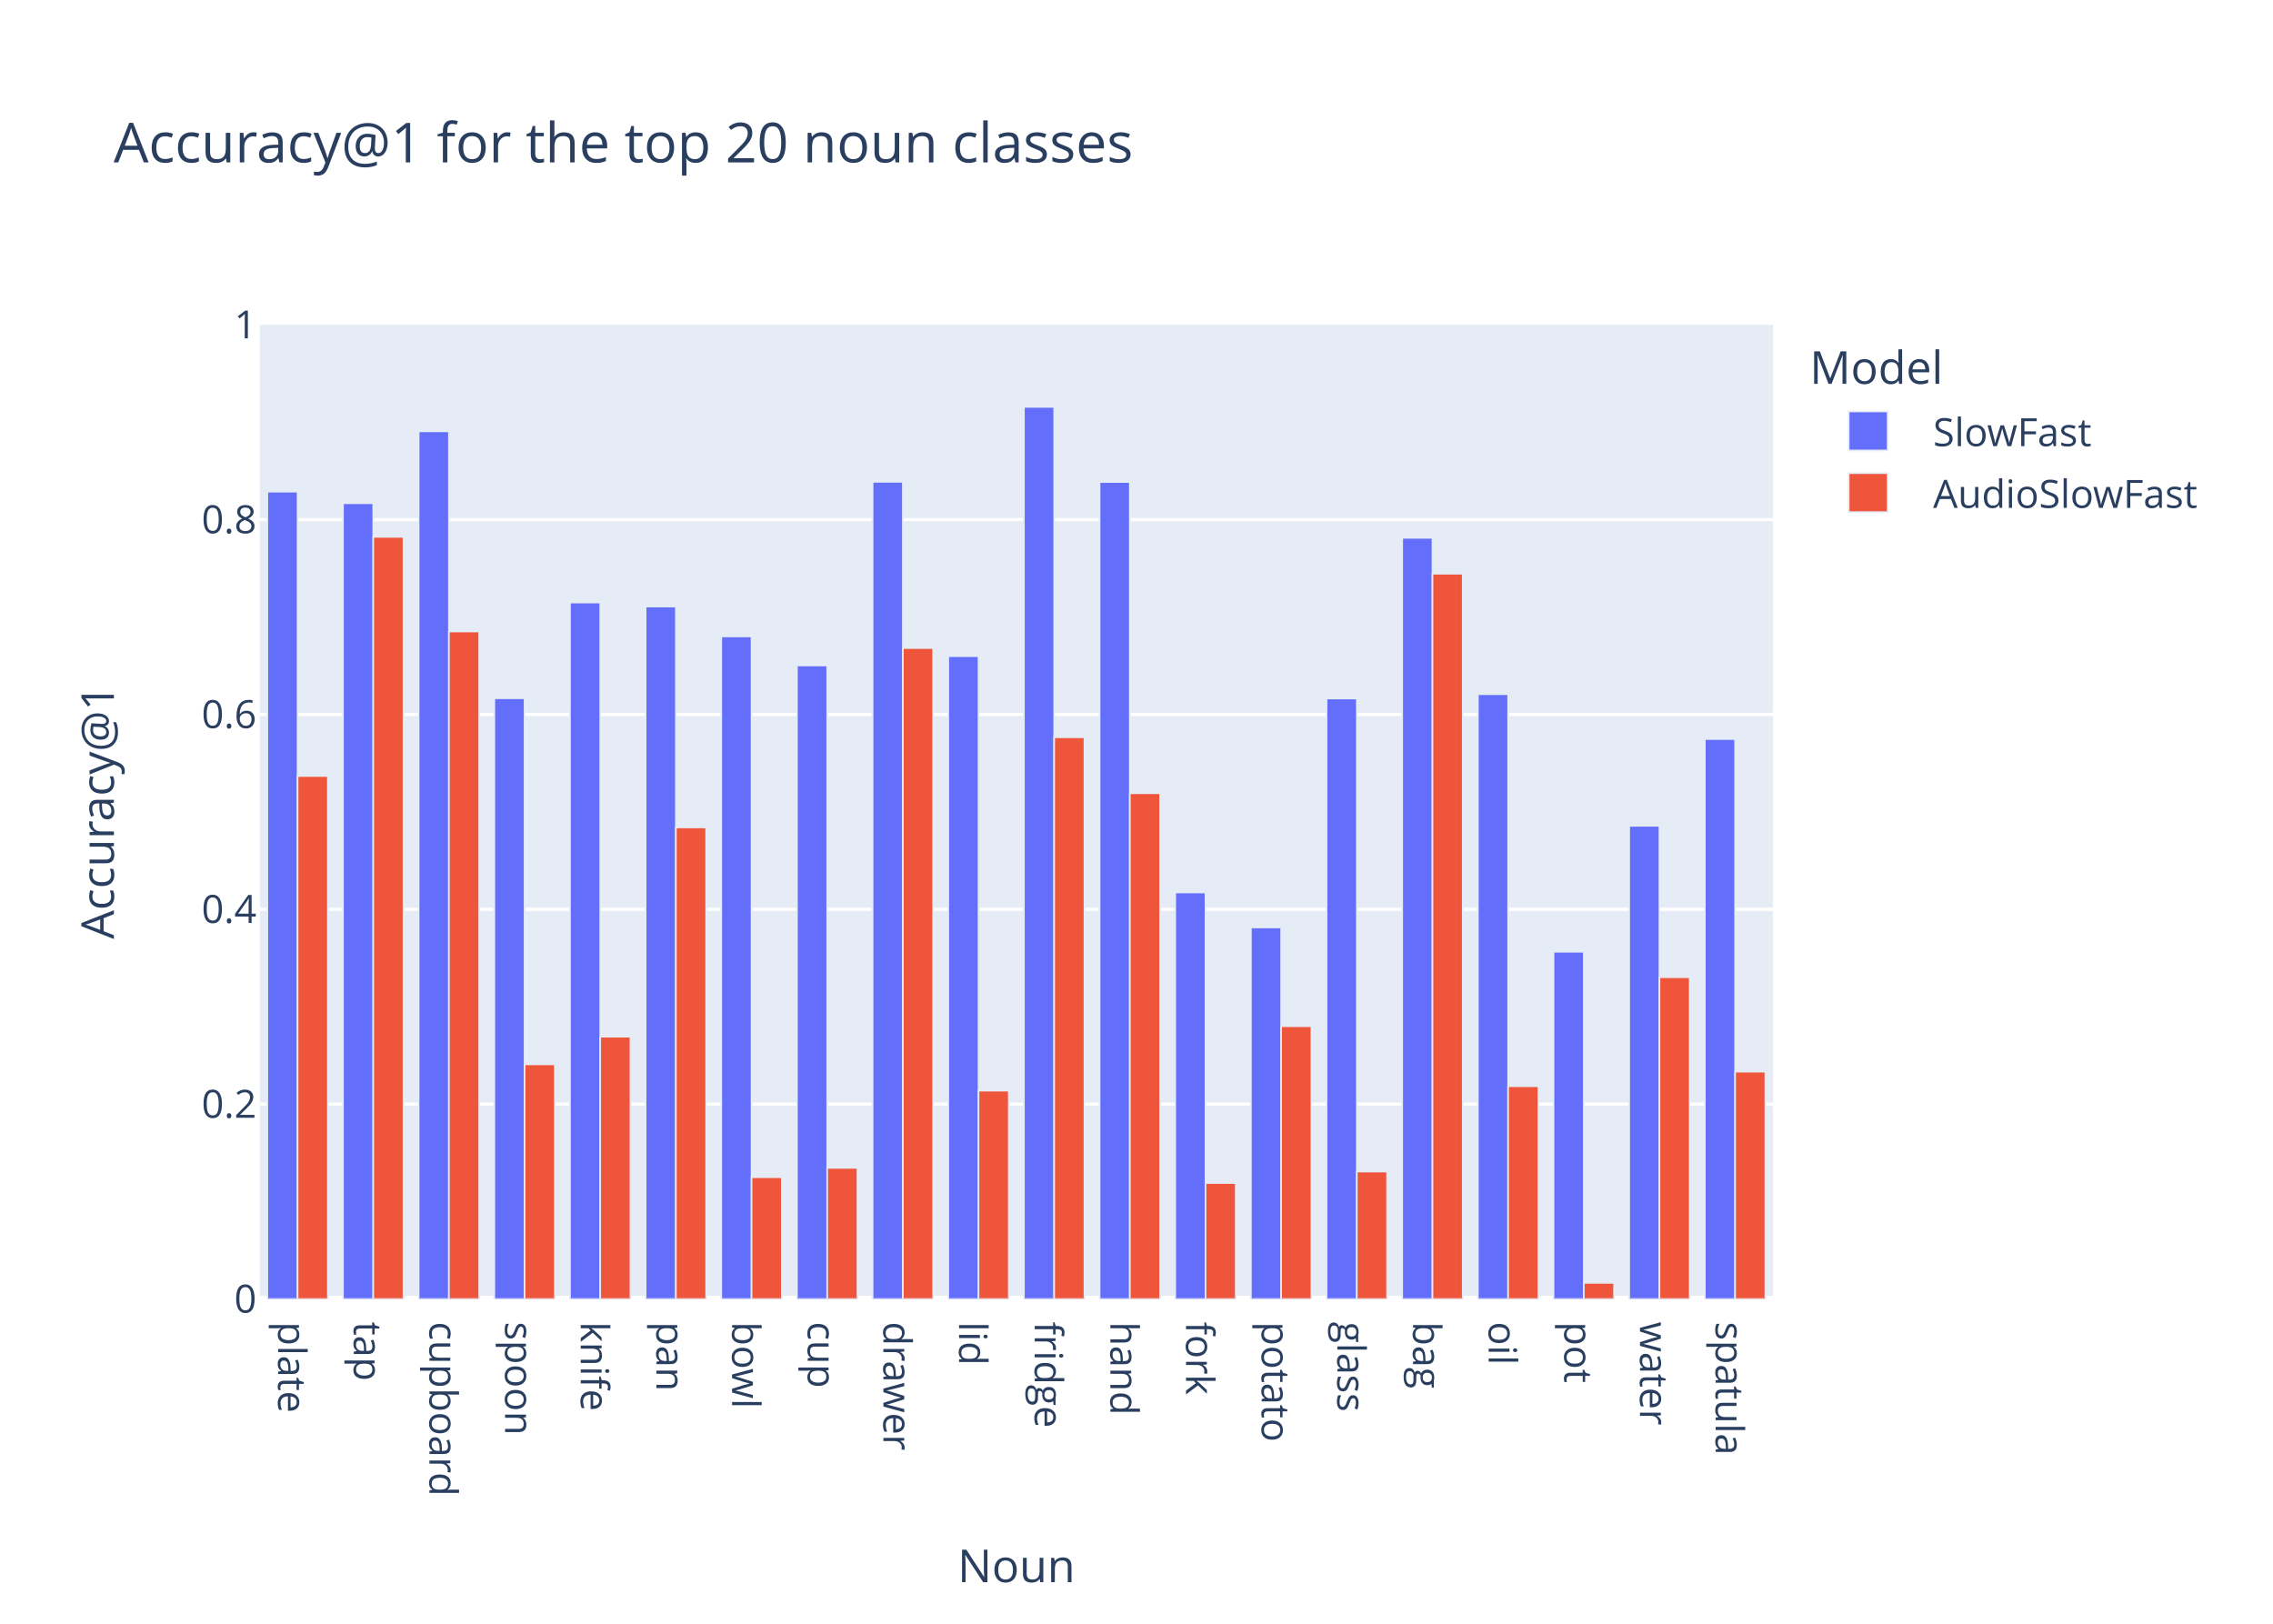
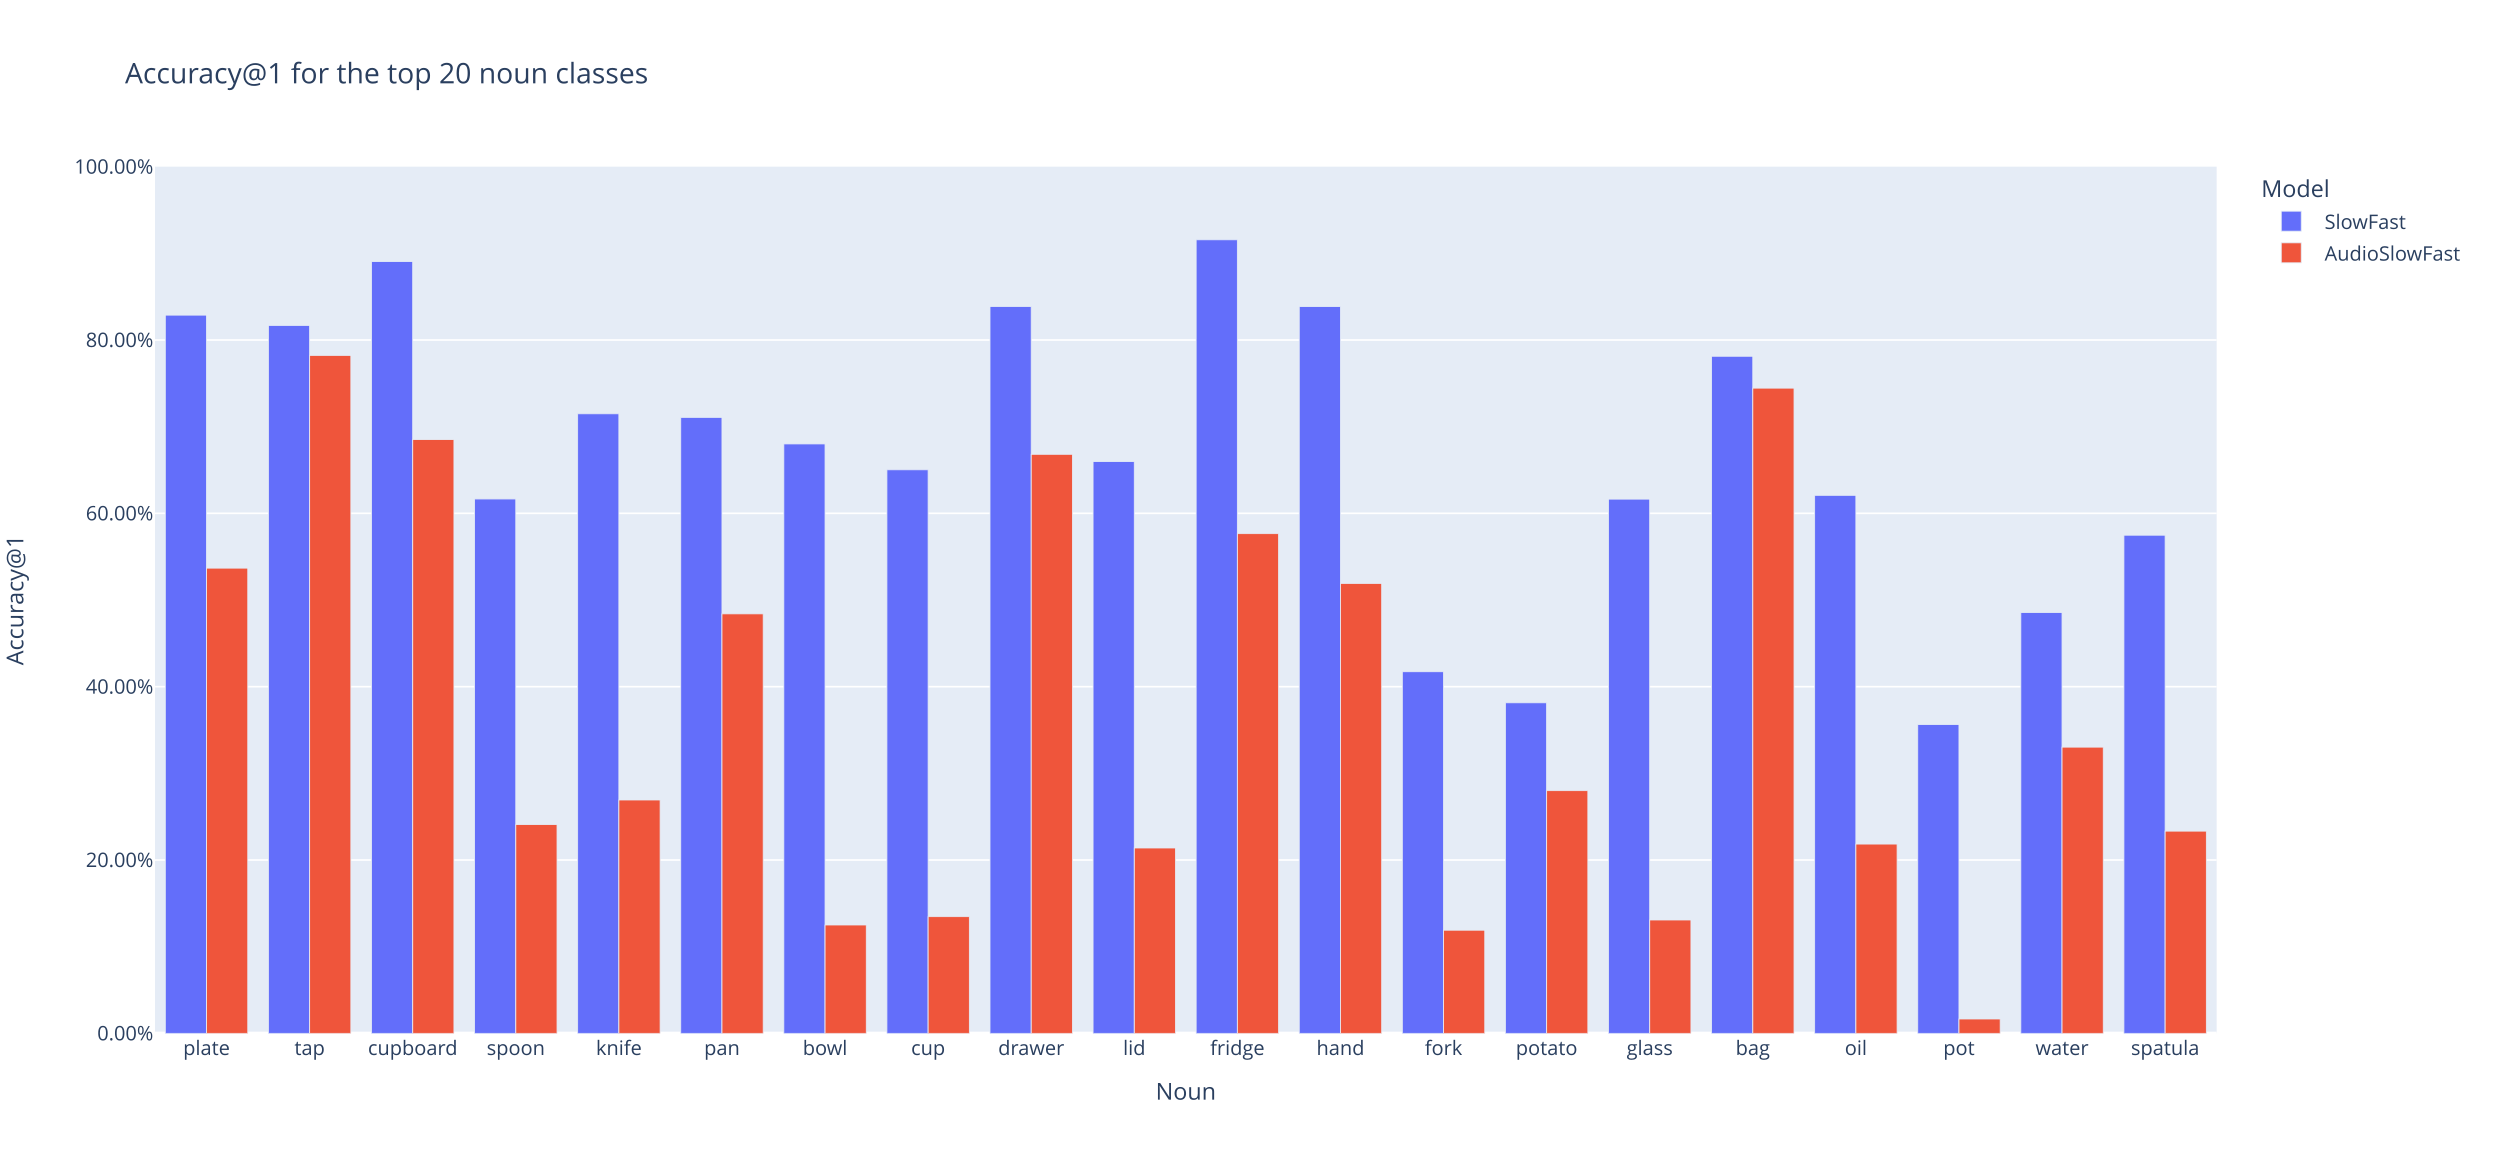
- <svg xmlns="http://www.w3.org/2000/svg" class="main-svg" width="700" height="500" style="" viewBox="0 0 700 500">
-   <rect x="0" y="0" width="700" height="500" style="fill: rgb(255, 255, 255); fill-opacity: 1;" />
-   <defs id="defs-c333b7">
+ <svg xmlns="http://www.w3.org/2000/svg" class="main-svg" width="1500" height="700" style="" viewBox="0 0 1500 700">
+   <rect x="0" y="0" width="1500" height="700" style="fill: rgb(255, 255, 255); fill-opacity: 1;" />
+   <defs id="defs-f83fb0">
    <g class="clips">
-       <clipPath id="clipc333b7xyplot" class="plotclip">
-         <rect width="466" height="300" />
+       <clipPath id="clipf83fb0xyplot" class="plotclip">
+         <rect width="1237" height="520" />
      </clipPath>
-       <clipPath class="axesclip" id="clipc333b7x">
-         <rect x="80" y="0" width="466" height="500" />
+       <clipPath class="axesclip" id="clipf83fb0x">
+         <rect x="93" y="0" width="1237" height="700" />
      </clipPath>
-       <clipPath class="axesclip" id="clipc333b7y">
-         <rect x="0" y="100" width="700" height="300" />
+       <clipPath class="axesclip" id="clipf83fb0y">
+         <rect x="0" y="100" width="1500" height="520" />
      </clipPath>
-       <clipPath class="axesclip" id="clipc333b7xy">
-         <rect x="80" y="100" width="466" height="300" />
+       <clipPath class="axesclip" id="clipf83fb0xy">
+         <rect x="93" y="100" width="1237" height="520" />
      </clipPath>
    </g>
    <g class="gradients" />
    <g class="patterns" />
  </defs>
  <g class="bglayer">
-     <rect class="bg" x="80" y="100" width="466" height="300" style="fill: rgb(229, 236, 246); fill-opacity: 1; stroke-width: 0;" />
+     <rect class="bg" x="93" y="100" width="1237" height="520" style="fill: rgb(229, 236, 246); fill-opacity: 1; stroke-width: 0;" />
  </g>
  <g class="layer-below">
    <g class="imagelayer" />
    <g class="shapelayer" />
  </g>
  <g class="cartesianlayer">
    <g class="subplot xy">
      <g class="layer-subplot">
        <g class="shapelayer" />
        <g class="imagelayer" />
      </g>
      <g class="minor-gridlayer">
        <g class="x" />
        <g class="y" />
      </g>
      <g class="gridlayer">
        <g class="x" />
        <g class="y">
-           <path class="ygrid crisp" transform="translate(0,340)" d="M80,0h466" style="stroke: rgb(255, 255, 255); stroke-opacity: 1; stroke-width: 1px;" />
-           <path class="ygrid crisp" transform="translate(0,280)" d="M80,0h466" style="stroke: rgb(255, 255, 255); stroke-opacity: 1; stroke-width: 1px;" />
-           <path class="ygrid crisp" transform="translate(0,220)" d="M80,0h466" style="stroke: rgb(255, 255, 255); stroke-opacity: 1; stroke-width: 1px;" />
-           <path class="ygrid crisp" transform="translate(0,160)" d="M80,0h466" style="stroke: rgb(255, 255, 255); stroke-opacity: 1; stroke-width: 1px;" />
+           <path class="ygrid crisp" transform="translate(0,516)" d="M93,0h1237" style="stroke: rgb(255, 255, 255); stroke-opacity: 1; stroke-width: 1px;" />
+           <path class="ygrid crisp" transform="translate(0,412)" d="M93,0h1237" style="stroke: rgb(255, 255, 255); stroke-opacity: 1; stroke-width: 1px;" />
+           <path class="ygrid crisp" transform="translate(0,308)" d="M93,0h1237" style="stroke: rgb(255, 255, 255); stroke-opacity: 1; stroke-width: 1px;" />
+           <path class="ygrid crisp" transform="translate(0,204)" d="M93,0h1237" style="stroke: rgb(255, 255, 255); stroke-opacity: 1; stroke-width: 1px;" />
        </g>
      </g>
      <g class="zerolinelayer">
-         <path class="yzl zl crisp" transform="translate(0,400)" d="M80,0h466" style="stroke: rgb(255, 255, 255); stroke-opacity: 1; stroke-width: 2px;" />
+         <path class="yzl zl crisp" transform="translate(0,620)" d="M93,0h1237" style="stroke: rgb(255, 255, 255); stroke-opacity: 1; stroke-width: 2px;" />
      </g>
      <path class="xlines-below" />
      <path class="ylines-below" />
      <g class="overlines-below" />
      <g class="xaxislayer-below" />
      <g class="yaxislayer-below" />
      <g class="overaxes-below" />
-       <g class="plot" transform="translate(80,100)" clip-path="url(#clipc333b7xyplot)">
+       <g class="plot" transform="translate(93,100)" clip-path="url(#clipf83fb0xyplot)">
        <g class="barlayer mlayer">
          <g class="trace bars" style="opacity: 1;">
            <g class="points">
              <g class="point">
-                 <path d="M2.33,300V51.39H11.65V300Z" style="vector-effect: none; opacity: 1; stroke-width: 0.5px; fill: rgb(99, 110, 250); fill-opacity: 1; stroke: rgb(229, 236, 246); stroke-opacity: 1;" />
-               </g>
-               <g class="point">
-                 <path d="M25.63,300V54.97H34.95V300Z" style="vector-effect: none; opacity: 1; stroke-width: 0.5px; fill: rgb(99, 110, 250); fill-opacity: 1; stroke: rgb(229, 236, 246); stroke-opacity: 1;" />
-               </g>
-               <g class="point">
-                 <path d="M48.93,300V32.83H58.25V300Z" style="vector-effect: none; opacity: 1; stroke-width: 0.5px; fill: rgb(99, 110, 250); fill-opacity: 1; stroke: rgb(229, 236, 246); stroke-opacity: 1;" />
-               </g>
-               <g class="point">
-                 <path d="M72.23,300V115.02H81.55V300Z" style="vector-effect: none; opacity: 1; stroke-width: 0.5px; fill: rgb(99, 110, 250); fill-opacity: 1; stroke: rgb(229, 236, 246); stroke-opacity: 1;" />
-               </g>
-               <g class="point">
-                 <path d="M95.53,300V85.53H104.85V300Z" style="vector-effect: none; opacity: 1; stroke-width: 0.5px; fill: rgb(99, 110, 250); fill-opacity: 1; stroke: rgb(229, 236, 246); stroke-opacity: 1;" />
-               </g>
-               <g class="point">
-                 <path d="M118.83,300V86.78H128.15V300Z" style="vector-effect: none; opacity: 1; stroke-width: 0.5px; fill: rgb(99, 110, 250); fill-opacity: 1; stroke: rgb(229, 236, 246); stroke-opacity: 1;" />
-               </g>
-               <g class="point">
-                 <path d="M142.13,300V95.97H151.45V300Z" style="vector-effect: none; opacity: 1; stroke-width: 0.5px; fill: rgb(99, 110, 250); fill-opacity: 1; stroke: rgb(229, 236, 246); stroke-opacity: 1;" />
-               </g>
-               <g class="point">
-                 <path d="M165.43,300V104.91H174.75V300Z" style="vector-effect: none; opacity: 1; stroke-width: 0.5px; fill: rgb(99, 110, 250); fill-opacity: 1; stroke: rgb(229, 236, 246); stroke-opacity: 1;" />
-               </g>
-               <g class="point">
-                 <path d="M188.73,300V48.37H198.05V300Z" style="vector-effect: none; opacity: 1; stroke-width: 0.5px; fill: rgb(99, 110, 250); fill-opacity: 1; stroke: rgb(229, 236, 246); stroke-opacity: 1;" />
-               </g>
-               <g class="point">
-                 <path d="M212.03,300V102.06H221.35V300Z" style="vector-effect: none; opacity: 1; stroke-width: 0.5px; fill: rgb(99, 110, 250); fill-opacity: 1; stroke: rgb(229, 236, 246); stroke-opacity: 1;" />
-               </g>
-               <g class="point">
-                 <path d="M235.33,300V25.31H244.65V300Z" style="vector-effect: none; opacity: 1; stroke-width: 0.5px; fill: rgb(99, 110, 250); fill-opacity: 1; stroke: rgb(229, 236, 246); stroke-opacity: 1;" />
-               </g>
-               <g class="point">
-                 <path d="M258.63,300V48.43H267.95V300Z" style="vector-effect: none; opacity: 1; stroke-width: 0.5px; fill: rgb(99, 110, 250); fill-opacity: 1; stroke: rgb(229, 236, 246); stroke-opacity: 1;" />
-               </g>
-               <g class="point">
-                 <path d="M281.93,300V174.82H291.25V300Z" style="vector-effect: none; opacity: 1; stroke-width: 0.5px; fill: rgb(99, 110, 250); fill-opacity: 1; stroke: rgb(229, 236, 246); stroke-opacity: 1;" />
-               </g>
-               <g class="point">
-                 <path d="M305.23,300V185.59H314.55V300Z" style="vector-effect: none; opacity: 1; stroke-width: 0.5px; fill: rgb(99, 110, 250); fill-opacity: 1; stroke: rgb(229, 236, 246); stroke-opacity: 1;" />
-               </g>
-               <g class="point">
-                 <path d="M328.53,300V115.08H337.85V300Z" style="vector-effect: none; opacity: 1; stroke-width: 0.5px; fill: rgb(99, 110, 250); fill-opacity: 1; stroke: rgb(229, 236, 246); stroke-opacity: 1;" />
-               </g>
-               <g class="point">
-                 <path d="M351.83,300V65.63H361.15V300Z" style="vector-effect: none; opacity: 1; stroke-width: 0.5px; fill: rgb(99, 110, 250); fill-opacity: 1; stroke: rgb(229, 236, 246); stroke-opacity: 1;" />
-               </g>
-               <g class="point">
-                 <path d="M375.13,300V113.76H384.45V300Z" style="vector-effect: none; opacity: 1; stroke-width: 0.5px; fill: rgb(99, 110, 250); fill-opacity: 1; stroke: rgb(229, 236, 246); stroke-opacity: 1;" />
-               </g>
-               <g class="point">
-                 <path d="M398.43,300V193.08H407.75V300Z" style="vector-effect: none; opacity: 1; stroke-width: 0.5px; fill: rgb(99, 110, 250); fill-opacity: 1; stroke: rgb(229, 236, 246); stroke-opacity: 1;" />
-               </g>
-               <g class="point">
-                 <path d="M421.73,300V154.3H431.05V300Z" style="vector-effect: none; opacity: 1; stroke-width: 0.5px; fill: rgb(99, 110, 250); fill-opacity: 1; stroke: rgb(229, 236, 246); stroke-opacity: 1;" />
-               </g>
-               <g class="point">
-                 <path d="M445.03,300V127.57H454.35V300Z" style="vector-effect: none; opacity: 1; stroke-width: 0.5px; fill: rgb(99, 110, 250); fill-opacity: 1; stroke: rgb(229, 236, 246); stroke-opacity: 1;" />
+                 <path d="M6.18,520V89.08H30.93V520Z" style="vector-effect: none; opacity: 1; stroke-width: 0.5px; fill: rgb(99, 110, 250); fill-opacity: 1; stroke: rgb(229, 236, 246); stroke-opacity: 1;" />
+               </g>
+               <g class="point">
+                 <path d="M68.04,520V95.28H92.78V520Z" style="vector-effect: none; opacity: 1; stroke-width: 0.5px; fill: rgb(99, 110, 250); fill-opacity: 1; stroke: rgb(229, 236, 246); stroke-opacity: 1;" />
+               </g>
+               <g class="point">
+                 <path d="M129.89,520V56.91H154.63V520Z" style="vector-effect: none; opacity: 1; stroke-width: 0.5px; fill: rgb(99, 110, 250); fill-opacity: 1; stroke: rgb(229, 236, 246); stroke-opacity: 1;" />
+               </g>
+               <g class="point">
+                 <path d="M191.74,520V199.37H216.48V520Z" style="vector-effect: none; opacity: 1; stroke-width: 0.5px; fill: rgb(99, 110, 250); fill-opacity: 1; stroke: rgb(229, 236, 246); stroke-opacity: 1;" />
+               </g>
+               <g class="point">
+                 <path d="M253.59,520V148.25H278.33V520Z" style="vector-effect: none; opacity: 1; stroke-width: 0.5px; fill: rgb(99, 110, 250); fill-opacity: 1; stroke: rgb(229, 236, 246); stroke-opacity: 1;" />
+               </g>
+               <g class="point">
+                 <path d="M315.44,520V150.41H340.18V520Z" style="vector-effect: none; opacity: 1; stroke-width: 0.5px; fill: rgb(99, 110, 250); fill-opacity: 1; stroke: rgb(229, 236, 246); stroke-opacity: 1;" />
+               </g>
+               <g class="point">
+                 <path d="M377.29,520V166.35H402.03V520Z" style="vector-effect: none; opacity: 1; stroke-width: 0.5px; fill: rgb(99, 110, 250); fill-opacity: 1; stroke: rgb(229, 236, 246); stroke-opacity: 1;" />
+               </g>
+               <g class="point">
+                 <path d="M439.14,520V181.85H463.88V520Z" style="vector-effect: none; opacity: 1; stroke-width: 0.5px; fill: rgb(99, 110, 250); fill-opacity: 1; stroke: rgb(229, 236, 246); stroke-opacity: 1;" />
+               </g>
+               <g class="point">
+                 <path d="M500.99,520V83.85H525.73V520Z" style="vector-effect: none; opacity: 1; stroke-width: 0.5px; fill: rgb(99, 110, 250); fill-opacity: 1; stroke: rgb(229, 236, 246); stroke-opacity: 1;" />
+               </g>
+               <g class="point">
+                 <path d="M562.83,520V176.91H587.57V520Z" style="vector-effect: none; opacity: 1; stroke-width: 0.5px; fill: rgb(99, 110, 250); fill-opacity: 1; stroke: rgb(229, 236, 246); stroke-opacity: 1;" />
+               </g>
+               <g class="point">
+                 <path d="M624.68,520V43.87H649.42V520Z" style="vector-effect: none; opacity: 1; stroke-width: 0.5px; fill: rgb(99, 110, 250); fill-opacity: 1; stroke: rgb(229, 236, 246); stroke-opacity: 1;" />
+               </g>
+               <g class="point">
+                 <path d="M686.54,520V83.94H711.28V520Z" style="vector-effect: none; opacity: 1; stroke-width: 0.5px; fill: rgb(99, 110, 250); fill-opacity: 1; stroke: rgb(229, 236, 246); stroke-opacity: 1;" />
+               </g>
+               <g class="point">
+                 <path d="M748.39,520V303.03H773.13V520Z" style="vector-effect: none; opacity: 1; stroke-width: 0.5px; fill: rgb(99, 110, 250); fill-opacity: 1; stroke: rgb(229, 236, 246); stroke-opacity: 1;" />
+               </g>
+               <g class="point">
+                 <path d="M810.23,520V321.68H834.98V520Z" style="vector-effect: none; opacity: 1; stroke-width: 0.5px; fill: rgb(99, 110, 250); fill-opacity: 1; stroke: rgb(229, 236, 246); stroke-opacity: 1;" />
+               </g>
+               <g class="point">
+                 <path d="M872.08,520V199.47H896.83V520Z" style="vector-effect: none; opacity: 1; stroke-width: 0.5px; fill: rgb(99, 110, 250); fill-opacity: 1; stroke: rgb(229, 236, 246); stroke-opacity: 1;" />
+               </g>
+               <g class="point">
+                 <path d="M933.94,520V113.75H958.68V520Z" style="vector-effect: none; opacity: 1; stroke-width: 0.5px; fill: rgb(99, 110, 250); fill-opacity: 1; stroke: rgb(229, 236, 246); stroke-opacity: 1;" />
+               </g>
+               <g class="point">
+                 <path d="M995.79,520V197.18H1020.53V520Z" style="vector-effect: none; opacity: 1; stroke-width: 0.5px; fill: rgb(99, 110, 250); fill-opacity: 1; stroke: rgb(229, 236, 246); stroke-opacity: 1;" />
+               </g>
+               <g class="point">
+                 <path d="M1057.64,520V334.67H1082.38V520Z" style="vector-effect: none; opacity: 1; stroke-width: 0.5px; fill: rgb(99, 110, 250); fill-opacity: 1; stroke: rgb(229, 236, 246); stroke-opacity: 1;" />
+               </g>
+               <g class="point">
+                 <path d="M1119.49,520V267.46H1144.22V520Z" style="vector-effect: none; opacity: 1; stroke-width: 0.5px; fill: rgb(99, 110, 250); fill-opacity: 1; stroke: rgb(229, 236, 246); stroke-opacity: 1;" />
+               </g>
+               <g class="point">
+                 <path d="M1181.34,520V221.12H1206.08V520Z" style="vector-effect: none; opacity: 1; stroke-width: 0.5px; fill: rgb(99, 110, 250); fill-opacity: 1; stroke: rgb(229, 236, 246); stroke-opacity: 1;" />
              </g>
            </g>
          </g>
          <g class="trace bars" style="opacity: 1;">
            <g class="points">
              <g class="point">
-                 <path d="M11.65,300V138.96H20.97V300Z" style="vector-effect: none; opacity: 1; stroke-width: 0.5px; fill: rgb(239, 85, 59); fill-opacity: 1; stroke: rgb(229, 236, 246); stroke-opacity: 1;" />
-               </g>
-               <g class="point">
-                 <path d="M34.95,300V65.33H44.27V300Z" style="vector-effect: none; opacity: 1; stroke-width: 0.5px; fill: rgb(239, 85, 59); fill-opacity: 1; stroke: rgb(229, 236, 246); stroke-opacity: 1;" />
-               </g>
-               <g class="point">
-                 <path d="M58.25,300V94.46H67.57V300Z" style="vector-effect: none; opacity: 1; stroke-width: 0.5px; fill: rgb(239, 85, 59); fill-opacity: 1; stroke: rgb(229, 236, 246); stroke-opacity: 1;" />
-               </g>
-               <g class="point">
-                 <path d="M81.55,300V227.74H90.87V300Z" style="vector-effect: none; opacity: 1; stroke-width: 0.5px; fill: rgb(239, 85, 59); fill-opacity: 1; stroke: rgb(229, 236, 246); stroke-opacity: 1;" />
-               </g>
-               <g class="point">
-                 <path d="M104.85,300V219.23H114.17V300Z" style="vector-effect: none; opacity: 1; stroke-width: 0.5px; fill: rgb(239, 85, 59); fill-opacity: 1; stroke: rgb(229, 236, 246); stroke-opacity: 1;" />
-               </g>
-               <g class="point">
-                 <path d="M128.15,300V154.8H137.47V300Z" style="vector-effect: none; opacity: 1; stroke-width: 0.5px; fill: rgb(239, 85, 59); fill-opacity: 1; stroke: rgb(229, 236, 246); stroke-opacity: 1;" />
-               </g>
-               <g class="point">
-                 <path d="M151.45,300V262.5H160.77V300Z" style="vector-effect: none; opacity: 1; stroke-width: 0.5px; fill: rgb(239, 85, 59); fill-opacity: 1; stroke: rgb(229, 236, 246); stroke-opacity: 1;" />
-               </g>
-               <g class="point">
-                 <path d="M174.75,300V259.62H184.07V300Z" style="vector-effect: none; opacity: 1; stroke-width: 0.5px; fill: rgb(239, 85, 59); fill-opacity: 1; stroke: rgb(229, 236, 246); stroke-opacity: 1;" />
-               </g>
-               <g class="point">
-                 <path d="M198.05,300V99.56H207.37V300Z" style="vector-effect: none; opacity: 1; stroke-width: 0.5px; fill: rgb(239, 85, 59); fill-opacity: 1; stroke: rgb(229, 236, 246); stroke-opacity: 1;" />
-               </g>
-               <g class="point">
-                 <path d="M221.35,300V235.84H230.67V300Z" style="vector-effect: none; opacity: 1; stroke-width: 0.5px; fill: rgb(239, 85, 59); fill-opacity: 1; stroke: rgb(229, 236, 246); stroke-opacity: 1;" />
-               </g>
-               <g class="point">
-                 <path d="M244.65,300V127.04H253.97V300Z" style="vector-effect: none; opacity: 1; stroke-width: 0.5px; fill: rgb(239, 85, 59); fill-opacity: 1; stroke: rgb(229, 236, 246); stroke-opacity: 1;" />
-               </g>
-               <g class="point">
-                 <path d="M267.95,300V144.27H277.27V300Z" style="vector-effect: none; opacity: 1; stroke-width: 0.5px; fill: rgb(239, 85, 59); fill-opacity: 1; stroke: rgb(229, 236, 246); stroke-opacity: 1;" />
-               </g>
-               <g class="point">
-                 <path d="M291.25,300V264.29H300.57V300Z" style="vector-effect: none; opacity: 1; stroke-width: 0.5px; fill: rgb(239, 85, 59); fill-opacity: 1; stroke: rgb(229, 236, 246); stroke-opacity: 1;" />
-               </g>
-               <g class="point">
-                 <path d="M314.55,300V216H323.87V300Z" style="vector-effect: none; opacity: 1; stroke-width: 0.5px; fill: rgb(239, 85, 59); fill-opacity: 1; stroke: rgb(229, 236, 246); stroke-opacity: 1;" />
-               </g>
-               <g class="point">
-                 <path d="M337.85,300V260.77H347.17V300Z" style="vector-effect: none; opacity: 1; stroke-width: 0.5px; fill: rgb(239, 85, 59); fill-opacity: 1; stroke: rgb(229, 236, 246); stroke-opacity: 1;" />
-               </g>
-               <g class="point">
-                 <path d="M361.15,300V76.67H370.47V300Z" style="vector-effect: none; opacity: 1; stroke-width: 0.5px; fill: rgb(239, 85, 59); fill-opacity: 1; stroke: rgb(229, 236, 246); stroke-opacity: 1;" />
-               </g>
-               <g class="point">
-                 <path d="M384.45,300V234.48H393.77V300Z" style="vector-effect: none; opacity: 1; stroke-width: 0.5px; fill: rgb(239, 85, 59); fill-opacity: 1; stroke: rgb(229, 236, 246); stroke-opacity: 1;" />
-               </g>
-               <g class="point">
-                 <path d="M407.75,300V295.04H417.07V300Z" style="vector-effect: none; opacity: 1; stroke-width: 0.5px; fill: rgb(239, 85, 59); fill-opacity: 1; stroke: rgb(229, 236, 246); stroke-opacity: 1;" />
-               </g>
-               <g class="point">
-                 <path d="M431.05,300V200.92H440.37V300Z" style="vector-effect: none; opacity: 1; stroke-width: 0.5px; fill: rgb(239, 85, 59); fill-opacity: 1; stroke: rgb(229, 236, 246); stroke-opacity: 1;" />
-               </g>
-               <g class="point">
-                 <path d="M454.35,300V230H463.67V300Z" style="vector-effect: none; opacity: 1; stroke-width: 0.5px; fill: rgb(239, 85, 59); fill-opacity: 1; stroke: rgb(229, 236, 246); stroke-opacity: 1;" />
+                 <path d="M30.93,520V240.87H55.67V520Z" style="vector-effect: none; opacity: 1; stroke-width: 0.5px; fill: rgb(239, 85, 59); fill-opacity: 1; stroke: rgb(229, 236, 246); stroke-opacity: 1;" />
+               </g>
+               <g class="point">
+                 <path d="M92.78,520V113.24H117.52V520Z" style="vector-effect: none; opacity: 1; stroke-width: 0.5px; fill: rgb(239, 85, 59); fill-opacity: 1; stroke: rgb(229, 236, 246); stroke-opacity: 1;" />
+               </g>
+               <g class="point">
+                 <path d="M154.63,520V163.74H179.37V520Z" style="vector-effect: none; opacity: 1; stroke-width: 0.5px; fill: rgb(239, 85, 59); fill-opacity: 1; stroke: rgb(229, 236, 246); stroke-opacity: 1;" />
+               </g>
+               <g class="point">
+                 <path d="M216.48,520V394.74H241.22V520Z" style="vector-effect: none; opacity: 1; stroke-width: 0.5px; fill: rgb(239, 85, 59); fill-opacity: 1; stroke: rgb(229, 236, 246); stroke-opacity: 1;" />
+               </g>
+               <g class="point">
+                 <path d="M278.33,520V380H303.07V520Z" style="vector-effect: none; opacity: 1; stroke-width: 0.5px; fill: rgb(239, 85, 59); fill-opacity: 1; stroke: rgb(229, 236, 246); stroke-opacity: 1;" />
+               </g>
+               <g class="point">
+                 <path d="M340.18,520V268.32H364.92V520Z" style="vector-effect: none; opacity: 1; stroke-width: 0.5px; fill: rgb(239, 85, 59); fill-opacity: 1; stroke: rgb(229, 236, 246); stroke-opacity: 1;" />
+               </g>
+               <g class="point">
+                 <path d="M402.03,520V455H426.77V520Z" style="vector-effect: none; opacity: 1; stroke-width: 0.5px; fill: rgb(239, 85, 59); fill-opacity: 1; stroke: rgb(229, 236, 246); stroke-opacity: 1;" />
+               </g>
+               <g class="point">
+                 <path d="M463.88,520V450H488.62V520Z" style="vector-effect: none; opacity: 1; stroke-width: 0.5px; fill: rgb(239, 85, 59); fill-opacity: 1; stroke: rgb(229, 236, 246); stroke-opacity: 1;" />
+               </g>
+               <g class="point">
+                 <path d="M525.73,520V172.57H550.47V520Z" style="vector-effect: none; opacity: 1; stroke-width: 0.5px; fill: rgb(239, 85, 59); fill-opacity: 1; stroke: rgb(229, 236, 246); stroke-opacity: 1;" />
+               </g>
+               <g class="point">
+                 <path d="M587.57,520V408.79H612.31V520Z" style="vector-effect: none; opacity: 1; stroke-width: 0.5px; fill: rgb(239, 85, 59); fill-opacity: 1; stroke: rgb(229, 236, 246); stroke-opacity: 1;" />
+               </g>
+               <g class="point">
+                 <path d="M649.42,520V220.2H674.17V520Z" style="vector-effect: none; opacity: 1; stroke-width: 0.5px; fill: rgb(239, 85, 59); fill-opacity: 1; stroke: rgb(229, 236, 246); stroke-opacity: 1;" />
+               </g>
+               <g class="point">
+                 <path d="M711.28,520V250.08H736.02V520Z" style="vector-effect: none; opacity: 1; stroke-width: 0.5px; fill: rgb(239, 85, 59); fill-opacity: 1; stroke: rgb(229, 236, 246); stroke-opacity: 1;" />
+               </g>
+               <g class="point">
+                 <path d="M773.13,520V458.1H797.87V520Z" style="vector-effect: none; opacity: 1; stroke-width: 0.5px; fill: rgb(239, 85, 59); fill-opacity: 1; stroke: rgb(229, 236, 246); stroke-opacity: 1;" />
+               </g>
+               <g class="point">
+                 <path d="M834.98,520V374.4H859.72V520Z" style="vector-effect: none; opacity: 1; stroke-width: 0.5px; fill: rgb(239, 85, 59); fill-opacity: 1; stroke: rgb(229, 236, 246); stroke-opacity: 1;" />
+               </g>
+               <g class="point">
+                 <path d="M896.83,520V452H921.57V520Z" style="vector-effect: none; opacity: 1; stroke-width: 0.5px; fill: rgb(239, 85, 59); fill-opacity: 1; stroke: rgb(229, 236, 246); stroke-opacity: 1;" />
+               </g>
+               <g class="point">
+                 <path d="M958.68,520V132.89H983.42V520Z" style="vector-effect: none; opacity: 1; stroke-width: 0.5px; fill: rgb(239, 85, 59); fill-opacity: 1; stroke: rgb(229, 236, 246); stroke-opacity: 1;" />
+               </g>
+               <g class="point">
+                 <path d="M1020.53,520V406.44H1045.26V520Z" style="vector-effect: none; opacity: 1; stroke-width: 0.5px; fill: rgb(239, 85, 59); fill-opacity: 1; stroke: rgb(229, 236, 246); stroke-opacity: 1;" />
+               </g>
+               <g class="point">
+                 <path d="M1082.38,520V511.4H1107.11V520Z" style="vector-effect: none; opacity: 1; stroke-width: 0.5px; fill: rgb(239, 85, 59); fill-opacity: 1; stroke: rgb(229, 236, 246); stroke-opacity: 1;" />
+               </g>
+               <g class="point">
+                 <path d="M1144.22,520V348.26H1168.96V520Z" style="vector-effect: none; opacity: 1; stroke-width: 0.5px; fill: rgb(239, 85, 59); fill-opacity: 1; stroke: rgb(229, 236, 246); stroke-opacity: 1;" />
+               </g>
+               <g class="point">
+                 <path d="M1206.08,520V398.67H1230.81V520Z" style="vector-effect: none; opacity: 1; stroke-width: 0.5px; fill: rgb(239, 85, 59); fill-opacity: 1; stroke: rgb(229, 236, 246); stroke-opacity: 1;" />
              </g>
            </g>
          </g>
        </g>
      </g>
      <g class="overplot" />
      <path class="xlines-above crisp" d="M0,0" style="fill: none;" />
      <path class="ylines-above crisp" d="M0,0" style="fill: none;" />
      <g class="overlines-above" />
      <g class="xaxislayer-above">
        <g class="xtick">
-           <text text-anchor="start" x="0" y="413" transform="translate(91.65,0) rotate(90,0,407)" style="font-family: 'Open Sans', verdana, arial, sans-serif; font-size: 12px; fill: rgb(42, 63, 95); fill-opacity: 1; white-space: pre; opacity: 1;">plate</text>
-         </g>
-         <g class="xtick">
-           <text text-anchor="start" x="0" y="413" transform="translate(114.95,0) rotate(90,0,407)" style="font-family: 'Open Sans', verdana, arial, sans-serif; font-size: 12px; fill: rgb(42, 63, 95); fill-opacity: 1; white-space: pre; opacity: 1;">tap</text>
-         </g>
-         <g class="xtick">
-           <text text-anchor="start" x="0" y="413" transform="translate(138.25,0) rotate(90,0,407)" style="font-family: 'Open Sans', verdana, arial, sans-serif; font-size: 12px; fill: rgb(42, 63, 95); fill-opacity: 1; white-space: pre; opacity: 1;">cupboard</text>
-         </g>
-         <g class="xtick">
-           <text text-anchor="start" x="0" y="413" transform="translate(161.55,0) rotate(90,0,407)" style="font-family: 'Open Sans', verdana, arial, sans-serif; font-size: 12px; fill: rgb(42, 63, 95); fill-opacity: 1; white-space: pre; opacity: 1;">spoon</text>
-         </g>
-         <g class="xtick">
-           <text text-anchor="start" x="0" y="413" transform="translate(184.85,0) rotate(90,0,407)" style="font-family: 'Open Sans', verdana, arial, sans-serif; font-size: 12px; fill: rgb(42, 63, 95); fill-opacity: 1; white-space: pre; opacity: 1;">knife</text>
-         </g>
-         <g class="xtick">
-           <text text-anchor="start" x="0" y="413" transform="translate(208.15,0) rotate(90,0,407)" style="font-family: 'Open Sans', verdana, arial, sans-serif; font-size: 12px; fill: rgb(42, 63, 95); fill-opacity: 1; white-space: pre; opacity: 1;">pan</text>
-         </g>
-         <g class="xtick">
-           <text text-anchor="start" x="0" y="413" transform="translate(231.45,0) rotate(90,0,407)" style="font-family: 'Open Sans', verdana, arial, sans-serif; font-size: 12px; fill: rgb(42, 63, 95); fill-opacity: 1; white-space: pre; opacity: 1;">bowl</text>
-         </g>
-         <g class="xtick">
-           <text text-anchor="start" x="0" y="413" transform="translate(254.75,0) rotate(90,0,407)" style="font-family: 'Open Sans', verdana, arial, sans-serif; font-size: 12px; fill: rgb(42, 63, 95); fill-opacity: 1; white-space: pre; opacity: 1;">cup</text>
-         </g>
-         <g class="xtick">
-           <text text-anchor="start" x="0" y="413" transform="translate(278.05,0) rotate(90,0,407)" style="font-family: 'Open Sans', verdana, arial, sans-serif; font-size: 12px; fill: rgb(42, 63, 95); fill-opacity: 1; white-space: pre; opacity: 1;">drawer</text>
-         </g>
-         <g class="xtick">
-           <text text-anchor="start" x="0" y="413" transform="translate(301.35,0) rotate(90,0,407)" style="font-family: 'Open Sans', verdana, arial, sans-serif; font-size: 12px; fill: rgb(42, 63, 95); fill-opacity: 1; white-space: pre; opacity: 1;">lid</text>
-         </g>
-         <g class="xtick">
-           <text text-anchor="start" x="0" y="413" transform="translate(324.65,0) rotate(90,0,407)" style="font-family: 'Open Sans', verdana, arial, sans-serif; font-size: 12px; fill: rgb(42, 63, 95); fill-opacity: 1; white-space: pre; opacity: 1;">fridge</text>
-         </g>
-         <g class="xtick">
-           <text text-anchor="start" x="0" y="413" transform="translate(347.95,0) rotate(90,0,407)" style="font-family: 'Open Sans', verdana, arial, sans-serif; font-size: 12px; fill: rgb(42, 63, 95); fill-opacity: 1; white-space: pre; opacity: 1;">hand</text>
-         </g>
-         <g class="xtick">
-           <text text-anchor="start" x="0" y="413" transform="translate(371.25,0) rotate(90,0,407)" style="font-family: 'Open Sans', verdana, arial, sans-serif; font-size: 12px; fill: rgb(42, 63, 95); fill-opacity: 1; white-space: pre; opacity: 1;">fork</text>
-         </g>
-         <g class="xtick">
-           <text text-anchor="start" x="0" y="413" transform="translate(394.55,0) rotate(90,0,407)" style="font-family: 'Open Sans', verdana, arial, sans-serif; font-size: 12px; fill: rgb(42, 63, 95); fill-opacity: 1; white-space: pre; opacity: 1;">potato</text>
-         </g>
-         <g class="xtick">
-           <text text-anchor="start" x="0" y="413" transform="translate(417.85,0) rotate(90,0,407)" style="font-family: 'Open Sans', verdana, arial, sans-serif; font-size: 12px; fill: rgb(42, 63, 95); fill-opacity: 1; white-space: pre; opacity: 1;">glass</text>
-         </g>
-         <g class="xtick">
-           <text text-anchor="start" x="0" y="413" transform="translate(441.15,0) rotate(90,0,407)" style="font-family: 'Open Sans', verdana, arial, sans-serif; font-size: 12px; fill: rgb(42, 63, 95); fill-opacity: 1; white-space: pre; opacity: 1;">bag</text>
-         </g>
-         <g class="xtick">
-           <text text-anchor="start" x="0" y="413" transform="translate(464.45,0) rotate(90,0,407)" style="font-family: 'Open Sans', verdana, arial, sans-serif; font-size: 12px; fill: rgb(42, 63, 95); fill-opacity: 1; white-space: pre; opacity: 1;">oil</text>
-         </g>
-         <g class="xtick">
-           <text text-anchor="start" x="0" y="413" transform="translate(487.75,0) rotate(90,0,407)" style="font-family: 'Open Sans', verdana, arial, sans-serif; font-size: 12px; fill: rgb(42, 63, 95); fill-opacity: 1; white-space: pre; opacity: 1;">pot</text>
-         </g>
-         <g class="xtick">
-           <text text-anchor="start" x="0" y="413" transform="translate(511.05,0) rotate(90,0,407)" style="font-family: 'Open Sans', verdana, arial, sans-serif; font-size: 12px; fill: rgb(42, 63, 95); fill-opacity: 1; white-space: pre; opacity: 1;">water</text>
-         </g>
-         <g class="xtick">
-           <text text-anchor="start" x="0" y="413" transform="translate(534.35,0) rotate(90,0,407)" style="font-family: 'Open Sans', verdana, arial, sans-serif; font-size: 12px; fill: rgb(42, 63, 95); fill-opacity: 1; white-space: pre; opacity: 1;">spatula</text>
+           <text text-anchor="middle" x="0" y="633" transform="translate(123.93,0)" style="font-family: 'Open Sans', verdana, arial, sans-serif; font-size: 12px; fill: rgb(42, 63, 95); fill-opacity: 1; white-space: pre; opacity: 1;">plate</text>
+         </g>
+         <g class="xtick">
+           <text text-anchor="middle" x="0" y="633" transform="translate(185.78,0)" style="font-family: 'Open Sans', verdana, arial, sans-serif; font-size: 12px; fill: rgb(42, 63, 95); fill-opacity: 1; white-space: pre; opacity: 1;">tap</text>
+         </g>
+         <g class="xtick">
+           <text text-anchor="middle" x="0" y="633" transform="translate(247.63,0)" style="font-family: 'Open Sans', verdana, arial, sans-serif; font-size: 12px; fill: rgb(42, 63, 95); fill-opacity: 1; white-space: pre; opacity: 1;">cupboard</text>
+         </g>
+         <g class="xtick">
+           <text text-anchor="middle" x="0" y="633" transform="translate(309.48,0)" style="font-family: 'Open Sans', verdana, arial, sans-serif; font-size: 12px; fill: rgb(42, 63, 95); fill-opacity: 1; white-space: pre; opacity: 1;">spoon</text>
+         </g>
+         <g class="xtick">
+           <text text-anchor="middle" x="0" y="633" transform="translate(371.33,0)" style="font-family: 'Open Sans', verdana, arial, sans-serif; font-size: 12px; fill: rgb(42, 63, 95); fill-opacity: 1; white-space: pre; opacity: 1;">knife</text>
+         </g>
+         <g class="xtick">
+           <text text-anchor="middle" x="0" y="633" transform="translate(433.18,0)" style="font-family: 'Open Sans', verdana, arial, sans-serif; font-size: 12px; fill: rgb(42, 63, 95); fill-opacity: 1; white-space: pre; opacity: 1;">pan</text>
+         </g>
+         <g class="xtick">
+           <text text-anchor="middle" x="0" y="633" transform="translate(495.03,0)" style="font-family: 'Open Sans', verdana, arial, sans-serif; font-size: 12px; fill: rgb(42, 63, 95); fill-opacity: 1; white-space: pre; opacity: 1;">bowl</text>
+         </g>
+         <g class="xtick">
+           <text text-anchor="middle" x="0" y="633" transform="translate(556.88,0)" style="font-family: 'Open Sans', verdana, arial, sans-serif; font-size: 12px; fill: rgb(42, 63, 95); fill-opacity: 1; white-space: pre; opacity: 1;">cup</text>
+         </g>
+         <g class="xtick">
+           <text text-anchor="middle" x="0" y="633" transform="translate(618.73,0)" style="font-family: 'Open Sans', verdana, arial, sans-serif; font-size: 12px; fill: rgb(42, 63, 95); fill-opacity: 1; white-space: pre; opacity: 1;">drawer</text>
+         </g>
+         <g class="xtick">
+           <text text-anchor="middle" x="0" y="633" transform="translate(680.57,0)" style="font-family: 'Open Sans', verdana, arial, sans-serif; font-size: 12px; fill: rgb(42, 63, 95); fill-opacity: 1; white-space: pre; opacity: 1;">lid</text>
+         </g>
+         <g class="xtick">
+           <text text-anchor="middle" x="0" y="633" transform="translate(742.42,0)" style="font-family: 'Open Sans', verdana, arial, sans-serif; font-size: 12px; fill: rgb(42, 63, 95); fill-opacity: 1; white-space: pre; opacity: 1;">fridge</text>
+         </g>
+         <g class="xtick">
+           <text text-anchor="middle" x="0" y="633" transform="translate(804.28,0)" style="font-family: 'Open Sans', verdana, arial, sans-serif; font-size: 12px; fill: rgb(42, 63, 95); fill-opacity: 1; white-space: pre; opacity: 1;">hand</text>
+         </g>
+         <g class="xtick">
+           <text text-anchor="middle" x="0" y="633" transform="translate(866.13,0)" style="font-family: 'Open Sans', verdana, arial, sans-serif; font-size: 12px; fill: rgb(42, 63, 95); fill-opacity: 1; white-space: pre; opacity: 1;">fork</text>
+         </g>
+         <g class="xtick">
+           <text text-anchor="middle" x="0" y="633" transform="translate(927.98,0)" style="font-family: 'Open Sans', verdana, arial, sans-serif; font-size: 12px; fill: rgb(42, 63, 95); fill-opacity: 1; white-space: pre; opacity: 1;">potato</text>
+         </g>
+         <g class="xtick">
+           <text text-anchor="middle" x="0" y="633" transform="translate(989.83,0)" style="font-family: 'Open Sans', verdana, arial, sans-serif; font-size: 12px; fill: rgb(42, 63, 95); fill-opacity: 1; white-space: pre; opacity: 1;">glass</text>
+         </g>
+         <g class="xtick">
+           <text text-anchor="middle" x="0" y="633" transform="translate(1051.68,0)" style="font-family: 'Open Sans', verdana, arial, sans-serif; font-size: 12px; fill: rgb(42, 63, 95); fill-opacity: 1; white-space: pre; opacity: 1;">bag</text>
+         </g>
+         <g class="xtick">
+           <text text-anchor="middle" x="0" y="633" transform="translate(1113.53,0)" style="font-family: 'Open Sans', verdana, arial, sans-serif; font-size: 12px; fill: rgb(42, 63, 95); fill-opacity: 1; white-space: pre; opacity: 1;">oil</text>
+         </g>
+         <g class="xtick">
+           <text text-anchor="middle" x="0" y="633" transform="translate(1175.38,0)" style="font-family: 'Open Sans', verdana, arial, sans-serif; font-size: 12px; fill: rgb(42, 63, 95); fill-opacity: 1; white-space: pre; opacity: 1;">pot</text>
+         </g>
+         <g class="xtick">
+           <text text-anchor="middle" x="0" y="633" transform="translate(1237.22,0)" style="font-family: 'Open Sans', verdana, arial, sans-serif; font-size: 12px; fill: rgb(42, 63, 95); fill-opacity: 1; white-space: pre; opacity: 1;">water</text>
+         </g>
+         <g class="xtick">
+           <text text-anchor="middle" x="0" y="633" transform="translate(1299.08,0)" style="font-family: 'Open Sans', verdana, arial, sans-serif; font-size: 12px; fill: rgb(42, 63, 95); fill-opacity: 1; white-space: pre; opacity: 1;">spatula</text>
        </g>
      </g>
      <g class="yaxislayer-above">
        <g class="ytick">
-           <text text-anchor="end" x="79" y="4.2" transform="translate(0,400)" style="font-family: 'Open Sans', verdana, arial, sans-serif; font-size: 12px; fill: rgb(42, 63, 95); fill-opacity: 1; white-space: pre; opacity: 1;">0</text>
-         </g>
-         <g class="ytick">
-           <text text-anchor="end" x="79" y="4.2" style="font-family: 'Open Sans', verdana, arial, sans-serif; font-size: 12px; fill: rgb(42, 63, 95); fill-opacity: 1; white-space: pre; opacity: 1;" transform="translate(0,340)">0.2</text>
-         </g>
-         <g class="ytick">
-           <text text-anchor="end" x="79" y="4.2" style="font-family: 'Open Sans', verdana, arial, sans-serif; font-size: 12px; fill: rgb(42, 63, 95); fill-opacity: 1; white-space: pre; opacity: 1;" transform="translate(0,280)">0.4</text>
-         </g>
-         <g class="ytick">
-           <text text-anchor="end" x="79" y="4.2" style="font-family: 'Open Sans', verdana, arial, sans-serif; font-size: 12px; fill: rgb(42, 63, 95); fill-opacity: 1; white-space: pre; opacity: 1;" transform="translate(0,220)">0.6</text>
-         </g>
-         <g class="ytick">
-           <text text-anchor="end" x="79" y="4.2" style="font-family: 'Open Sans', verdana, arial, sans-serif; font-size: 12px; fill: rgb(42, 63, 95); fill-opacity: 1; white-space: pre; opacity: 1;" transform="translate(0,160)">0.8</text>
-         </g>
-         <g class="ytick">
-           <text text-anchor="end" x="79" y="4.2" style="font-family: 'Open Sans', verdana, arial, sans-serif; font-size: 12px; fill: rgb(42, 63, 95); fill-opacity: 1; white-space: pre; opacity: 1;" transform="translate(0,100)">1</text>
+           <text text-anchor="end" x="92" y="4.2" transform="translate(0,620)" style="font-family: 'Open Sans', verdana, arial, sans-serif; font-size: 12px; fill: rgb(42, 63, 95); fill-opacity: 1; white-space: pre; opacity: 1;">0.00%</text>
+         </g>
+         <g class="ytick">
+           <text text-anchor="end" x="92" y="4.2" style="font-family: 'Open Sans', verdana, arial, sans-serif; font-size: 12px; fill: rgb(42, 63, 95); fill-opacity: 1; white-space: pre; opacity: 1;" transform="translate(0,516)">20.00%</text>
+         </g>
+         <g class="ytick">
+           <text text-anchor="end" x="92" y="4.2" style="font-family: 'Open Sans', verdana, arial, sans-serif; font-size: 12px; fill: rgb(42, 63, 95); fill-opacity: 1; white-space: pre; opacity: 1;" transform="translate(0,412)">40.00%</text>
+         </g>
+         <g class="ytick">
+           <text text-anchor="end" x="92" y="4.2" style="font-family: 'Open Sans', verdana, arial, sans-serif; font-size: 12px; fill: rgb(42, 63, 95); fill-opacity: 1; white-space: pre; opacity: 1;" transform="translate(0,308)">60.00%</text>
+         </g>
+         <g class="ytick">
+           <text text-anchor="end" x="92" y="4.2" style="font-family: 'Open Sans', verdana, arial, sans-serif; font-size: 12px; fill: rgb(42, 63, 95); fill-opacity: 1; white-space: pre; opacity: 1;" transform="translate(0,204)">80.00%</text>
+         </g>
+         <g class="ytick">
+           <text text-anchor="end" x="92" y="4.2" style="font-family: 'Open Sans', verdana, arial, sans-serif; font-size: 12px; fill: rgb(42, 63, 95); fill-opacity: 1; white-space: pre; opacity: 1;" transform="translate(0,100)">100.00%</text>
        </g>
      </g>
      <g class="overaxes-above" />
    </g>
  </g>
  <g class="polarlayer" />
  <g class="smithlayer" />
  <g class="ternarylayer" />
  <g class="geolayer" />
  <g class="funnelarealayer" />
  <g class="pielayer" />
  <g class="iciclelayer" />
  <g class="treemaplayer" />
  <g class="sunburstlayer" />
  <g class="glimages" />
-   <defs id="topdefs-c333b7">
+   <defs id="topdefs-f83fb0">
    <g class="clips" />
-     <clipPath id="legendc333b7">
+     <clipPath id="legendf83fb0">
      <rect width="133" height="67" x="0" y="0" />
    </clipPath>
  </defs>
  <g class="layer-above">
    <g class="imagelayer" />
    <g class="shapelayer" />
  </g>
  <g class="infolayer">
-     <g class="legend" pointer-events="all" transform="translate(555.32,100)">
+     <g class="legend" pointer-events="all" transform="translate(1354.74,100)">
      <rect class="bg" shape-rendering="crispEdges" width="133" height="67" x="0" y="0" style="stroke: rgb(68, 68, 68); stroke-opacity: 1; fill: rgb(255, 255, 255); fill-opacity: 1; stroke-width: 0px;" />
-       <g class="scrollbox" transform="" clip-path="url(#legendc333b7)">
+       <g class="scrollbox" transform="" clip-path="url(#legendf83fb0)">
        <text class="legendtitletext" text-anchor="start" x="2" y="18.2" style="font-family: 'Open Sans', verdana, arial, sans-serif; font-size: 14px; fill: rgb(42, 63, 95); fill-opacity: 1; white-space: pre;">Model</text>
        <g class="groups" transform="">
          <g class="traces" transform="translate(0,32.7)" style="opacity: 1;">
            <text class="legendtext" text-anchor="start" x="40" y="4.68" style="font-family: 'Open Sans', verdana, arial, sans-serif; font-size: 12px; fill: rgb(42, 63, 95); fill-opacity: 1; white-space: pre;">SlowFast</text>
            <g class="layers" style="opacity: 1;">
              <g class="legendfill" />
              <g class="legendlines" />
              <g class="legendsymbols">
                <g class="legendpoints">
                  <path class="legendundefined" d="M6,6H-6V-6H6Z" transform="translate(20,0)" style="stroke-width: 0.5px; fill: rgb(99, 110, 250); fill-opacity: 1; stroke: rgb(229, 236, 246); stroke-opacity: 1;" />
                </g>
              </g>
            </g>
            <rect class="legendtoggle" x="0" y="-9.5" width="127.547" height="19" style="fill: rgb(0, 0, 0); fill-opacity: 0;" />
          </g>
        </g>
        <g class="groups" transform="">
          <g class="traces" transform="translate(0,51.7)" style="opacity: 1;">
            <text class="legendtext" text-anchor="start" x="40" y="4.68" style="font-family: 'Open Sans', verdana, arial, sans-serif; font-size: 12px; fill: rgb(42, 63, 95); fill-opacity: 1; white-space: pre;">AudioSlowFast</text>
            <g class="layers" style="opacity: 1;">
              <g class="legendfill" />
              <g class="legendlines" />
              <g class="legendsymbols">
                <g class="legendpoints">
                  <path class="legendundefined" d="M6,6H-6V-6H6Z" transform="translate(20,0)" style="stroke-width: 0.5px; fill: rgb(239, 85, 59); fill-opacity: 1; stroke: rgb(229, 236, 246); stroke-opacity: 1;" />
                </g>
              </g>
            </g>
            <rect class="legendtoggle" x="0" y="-9.5" width="127.547" height="19" style="fill: rgb(0, 0, 0); fill-opacity: 0;" />
          </g>
        </g>
      </g>
      <rect class="scrollbar" rx="20" ry="3" width="0" height="0" x="0" y="0" style="fill: rgb(128, 139, 164); fill-opacity: 1;" />
    </g>
    <g class="g-gtitle">
-       <text class="gtitle" x="35" y="50" text-anchor="start" dy="0em" style="font-family: 'Open Sans', verdana, arial, sans-serif; font-size: 17px; fill: rgb(42, 63, 95); opacity: 1; font-weight: normal; white-space: pre;">Accuracy@1 for the top 20 noun classes</text>
+       <text class="gtitle" x="75" y="50" text-anchor="start" dy="0em" style="font-family: 'Open Sans', verdana, arial, sans-serif; font-size: 17px; fill: rgb(42, 63, 95); opacity: 1; font-weight: normal; white-space: pre;">Accuracy@1 for the top 20 noun classes</text>
    </g>
    <g class="g-xtitle">
-       <text class="xtitle" x="313" y="487.191" text-anchor="middle" style="font-family: 'Open Sans', verdana, arial, sans-serif; font-size: 14px; fill: rgb(42, 63, 95); opacity: 1; font-weight: normal; white-space: pre;">Noun</text>
-     </g>
-     <g class="g-ytitle">
-       <text class="ytitle" transform="rotate(-90,35.075,250)" x="35.075" y="250" text-anchor="middle" style="font-family: 'Open Sans', verdana, arial, sans-serif; font-size: 14px; fill: rgb(42, 63, 95); opacity: 1; font-weight: normal; white-space: pre;">Accuracy@1</text>
+       <text class="xtitle" x="711.5" y="659.8" text-anchor="middle" style="font-family: 'Open Sans', verdana, arial, sans-serif; font-size: 14px; fill: rgb(42, 63, 95); opacity: 1; font-weight: normal; white-space: pre;">Noun</text>
+     </g>
+     <g class="g-ytitle" transform="translate(1.737305,0)">
+       <text class="ytitle" transform="rotate(-90,12.2625,360)" x="12.263" y="360" text-anchor="middle" style="font-family: 'Open Sans', verdana, arial, sans-serif; font-size: 14px; fill: rgb(42, 63, 95); opacity: 1; font-weight: normal; white-space: pre;">Accuracy@1</text>
    </g>
  </g>
</svg>
